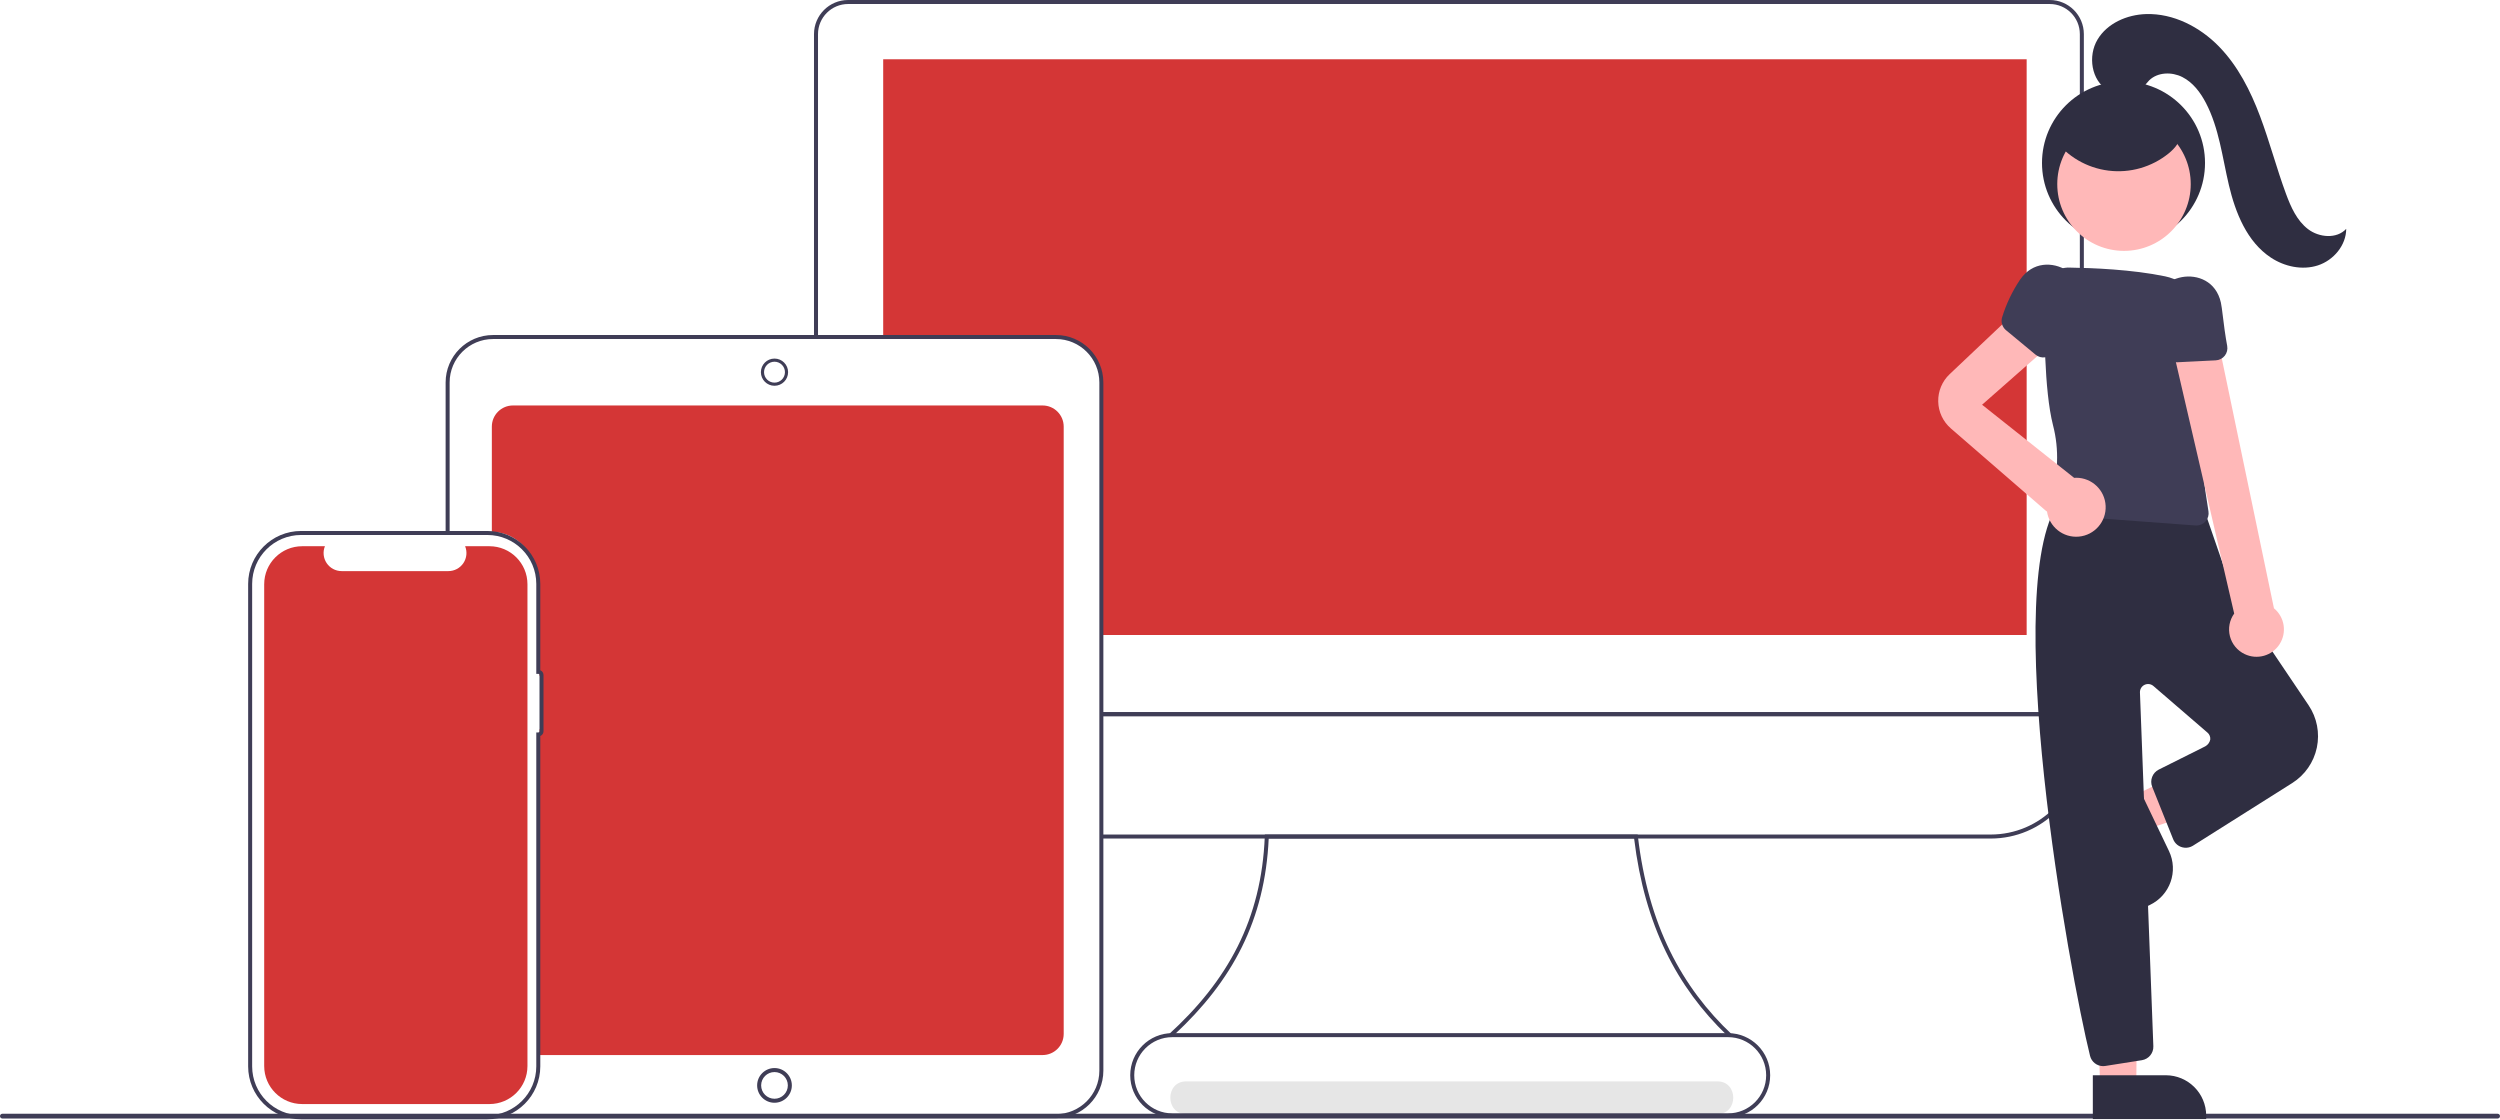
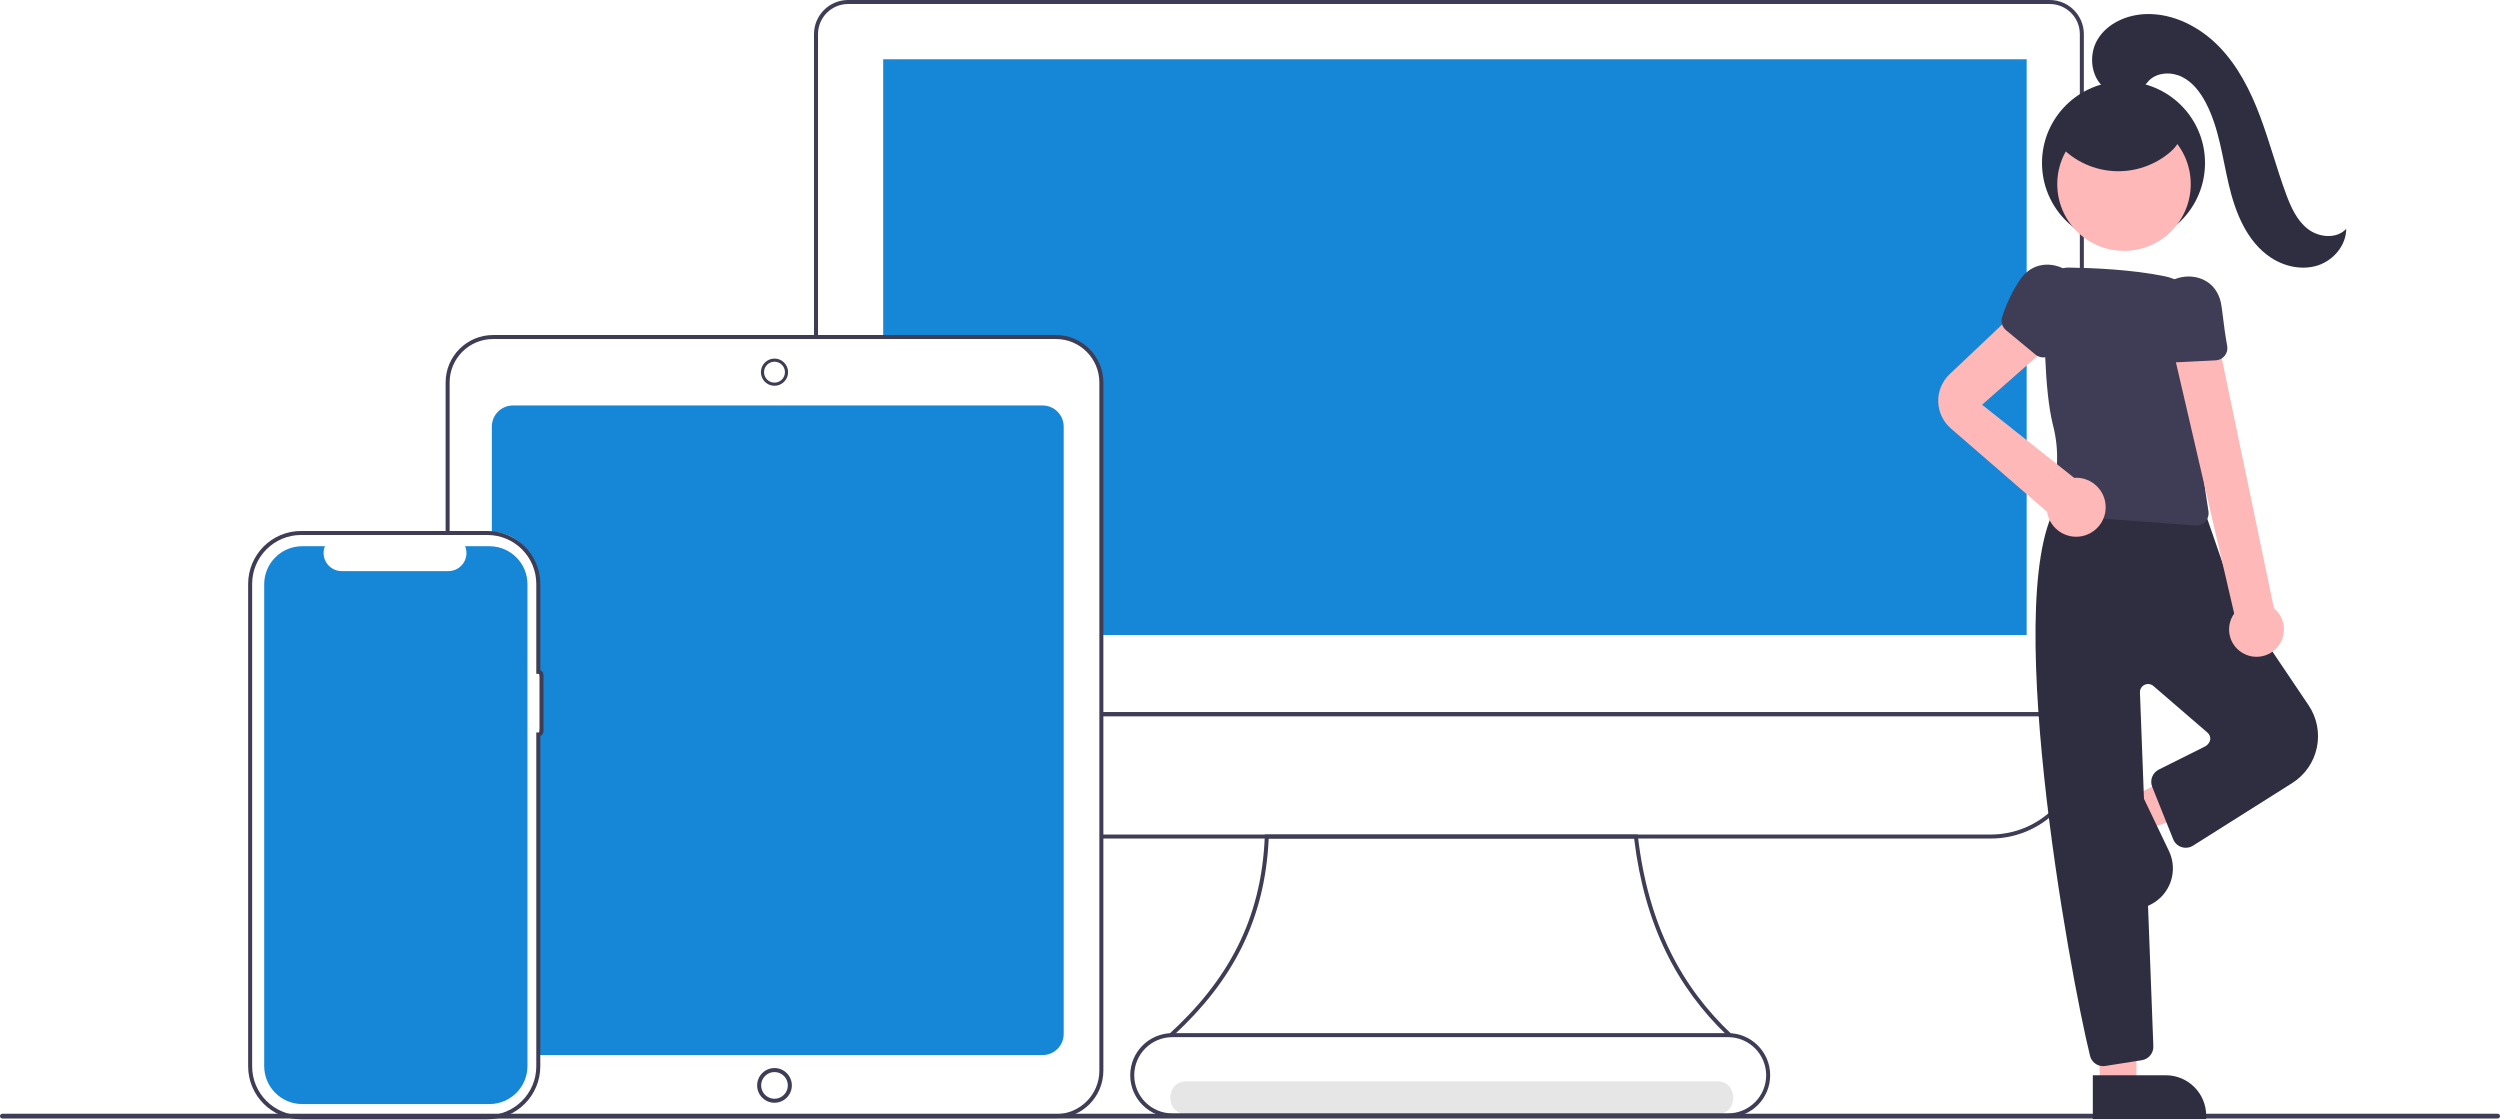
<svg xmlns="http://www.w3.org/2000/svg" data-name="Layer 1" width="920.109" height="411.952" viewBox="0 0 920.109 411.952">
  <path d="M576.472,654.024H772.063c7.721,0,7.734-12,0-12H576.472c-7.721,0-7.734,12,0,12Z" transform="translate(-139.9456 -244.0239)" fill="#e6e6e6" />
-   <path d="M523.665,393.255H328.732a7.777,7.777,0,0,0-7.767,7.767v38.725C330.688,439.976,337,448,338.529,457.741v35.107h.738a.444.444,0,0,1,.443.443v18.681a.444.444,0,0,1-.443.443h-.738V625.323c0,2.481-.025,7.007-.025,7.007H523.665a7.777,7.777,0,0,0,7.767-7.767V401.022A7.777,7.777,0,0,0,523.665,393.255Z" transform="translate(-139.9456 -244.0239)" fill="#d43636" />
-   <path d="M885.845,265.834V477.735H544.914V384.439a15.993,15.993,0,0,0-15.978-15.977H464.998V265.834Z" transform="translate(-139.9456 -244.0239)" fill="#d43636" />
+   <path d="M523.665,393.255H328.732a7.777,7.777,0,0,0-7.767,7.767v38.725C330.688,439.976,337,448,338.529,457.741v35.107h.738a.444.444,0,0,1,.443.443v18.681a.444.444,0,0,1-.443.443h-.738V625.323c0,2.481-.025,7.007-.025,7.007H523.665a7.777,7.777,0,0,0,7.767-7.767V401.022A7.777,7.777,0,0,0,523.665,393.255Z" transform="translate(-139.9456 -244.0239)" fill="#1686d6" />
+   <path d="M885.845,265.834V477.735H544.914V384.439a15.993,15.993,0,0,0-15.978-15.977H464.998V265.834Z" transform="translate(-139.9456 -244.0239)" fill="#1686d6" />
  <path d="M906.895,507.607H545.295v-1.477H905.418V256.576a11.088,11.088,0,0,0-11.075-11.075H452.084a11.088,11.088,0,0,0-11.075,11.075V367.505h-1.477V256.576a12.566,12.566,0,0,1,12.552-12.552h442.259A12.566,12.566,0,0,1,906.895,256.576Z" transform="translate(-139.9456 -244.0239)" fill="#3f3d56" />
  <path d="M872.632,552.645H545.295v-1.477H872.632A32.823,32.823,0,0,0,905.418,518.383V507.607H545.295v-1.477H906.895V518.383A34.301,34.301,0,0,1,872.632,552.645Z" transform="translate(-139.9456 -244.0239)" fill="#3f3d56" />
  <path d="M775.485,625.002c-18.248-17.522-30.252-40.384-34.111-72.356H606.885c-1.368,29.912-13.296,52.345-34.813,72.278l-2.273.079c22.199-20.118,34.427-42.716,35.641-73.125l.028-.709h137.219l.076.653c3.79,32.514,16.045,55.523,34.743,73.062Z" transform="translate(-139.9456 -244.0239)" fill="#3f3d56" />
  <path d="M528.58,655.548H321.407v-1.477H528.58a15.995,15.995,0,0,0,15.977-15.977V384.778A15.995,15.995,0,0,0,528.58,368.801H321.407a15.995,15.995,0,0,0-15.977,15.977v54.667H303.953V384.778a17.473,17.473,0,0,1,17.453-17.453H528.58a17.473,17.473,0,0,1,17.453,17.453V638.095A17.473,17.473,0,0,1,528.58,655.548Z" transform="translate(-139.9456 -244.0239)" fill="#3f3d56" />
  <path d="M424.993,386.007A5.007,5.007,0,1,1,430,381,5.012,5.012,0,0,1,424.993,386.007Zm0-8.856a3.849,3.849,0,1,0,3.849,3.849A3.854,3.854,0,0,0,424.993,377.151Z" transform="translate(-139.9456 -244.0239)" fill="#3f3d56" />
  <path d="M424.993,649.888a6.388,6.388,0,1,1,6.388-6.389A6.396,6.396,0,0,1,424.993,649.888Zm0-11.3a4.912,4.912,0,1,0,4.912,4.912A4.917,4.917,0,0,0,424.993,638.588Z" transform="translate(-139.9456 -244.0239)" fill="#3f3d56" />
  <path d="M319.326,655.976h-68.58A19.495,19.495,0,0,1,231.273,636.503V458.919a19.495,19.495,0,0,1,19.473-19.473h68.58a19.495,19.495,0,0,1,19.473,19.473v31.779a1.923,1.923,0,0,1,1.182,1.772l-0,20.678a1.923,1.923,0,0,1-1.182,1.772V636.503A19.495,19.495,0,0,1,319.326,655.976ZM250.746,440.922a18.017,18.017,0,0,0-17.997,17.996V636.503a18.017,18.017,0,0,0,17.997,17.997h68.58A18.017,18.017,0,0,0,337.323,636.503V513.592h.738a.444.444,0,0,0,.443-.443l0-20.678a.444.444,0,0,0-.443-.443h-.738V458.919a18.017,18.017,0,0,0-17.996-17.996Z" transform="translate(-139.9456 -244.0239)" fill="#3f3d56" />
-   <path d="M320.082,445.058h-8.952a6.647,6.647,0,0,1-6.154,9.158H265.687a6.647,6.647,0,0,1-6.154-9.158h-8.361a13.991,13.991,0,0,0-13.991,13.991V636.373a13.991,13.991,0,0,0,13.991,13.991h68.91a13.991,13.991,0,0,0,13.991-13.991h0V459.049A13.991,13.991,0,0,0,320.082,445.058Z" transform="translate(-139.9456 -244.0239)" fill="#d43636" />
+   <path d="M320.082,445.058h-8.952a6.647,6.647,0,0,1-6.154,9.158H265.687a6.647,6.647,0,0,1-6.154-9.158h-8.361a13.991,13.991,0,0,0-13.991,13.991V636.373a13.991,13.991,0,0,0,13.991,13.991h68.91a13.991,13.991,0,0,0,13.991-13.991h0V459.049A13.991,13.991,0,0,0,320.082,445.058Z" transform="translate(-139.9456 -244.0239)" fill="#1686d6" />
  <path d="M1059.175,655.687H140.825a.879.879,0,1,1,0-1.758h918.351a.879.879,0,1,1,0,1.758Z" transform="translate(-139.9456 -244.0239)" fill="#3f3d56" />
  <path d="M775.941,655.273H571.424a15.505,15.505,0,1,1,0-31.01H775.941a15.505,15.505,0,0,1,0,31.01ZM571.424,625.74a14.028,14.028,0,0,0,0,28.056H775.941a14.028,14.028,0,0,0,0-28.056Z" transform="translate(-139.9456 -244.0239)" fill="#3f3d56" />
  <polygon points="784.495 293.196 790.223 305.172 839.14 288.778 830.686 271.103 784.495 293.196" fill="#ffb8b8" />
  <path d="M907.504,547.254h41.721a0,0,0,0,1,0,0v16.119a0,0,0,0,1,0,0H922.391a14.887,14.887,0,0,1-14.887-14.887v-1.233A0,0,0,0,1,907.504,547.254Z" transform="translate(688.0305 1388.396) rotate(-115.5616)" fill="#2f2e41" />
  <polygon points="772.964 400.141 786.231 399.693 786.789 348.049 771.237 348.967 772.964 400.141" fill="#ffb8b8" />
  <path d="M910.199,639.762h41.721a0,0,0,0,1,0,0v16.119a0,0,0,0,1,0,0H925.085a14.887,14.887,0,0,1-14.887-14.887v-1.233A0,0,0,0,1,910.199,639.762Z" transform="translate(1722.172 1051.619) rotate(180)" fill="#2f2e41" />
  <path d="M914.001,636.407a4.974,4.974,0,0,1-4.83-3.786c-7.268-29.201-34.311-176.333-10.397-205.23l.208-.252.316-.08c1.679-.425,33.325-10.223,51.894,5.071l.217.179,10.334,29.915,27.859,41.355a20.403,20.403,0,0,1-6.033,28.654l-36.582,23.085a5.009,5.009,0,0,1-5.753-.405,5.061,5.061,0,0,1-1.5-2.092l-7.688-19.22a5.03,5.03,0,0,1,2.406-6.329l17.139-8.57a3.674,3.674,0,0,0,1.83-2.504,2.959,2.959,0,0,0-1.029-2.543l-19.896-17.151a3,3,0,0,0-4.957,2.385l4.932,130.203a5.002,5.002,0,0,1-4.217,5.128L914.8,636.343A5.049,5.049,0,0,1,914.001,636.407Z" transform="translate(-139.9456 -244.0239)" fill="#2f2e41" />
  <path d="M948.322,437.437q-.169,0-.34-.013l-49.616-3.675a4.493,4.493,0,0,1-3.914-5.97A47.092,47.092,0,0,0,895.528,400.46c-3.232-12.742-3.308-36.433-3.066-49.421a8.753,8.753,0,0,1,8.281-8.522l0-.018,1,.012c8.083.113,22.916.69,35.053,3.215a18.389,18.389,0,0,1,14.659,17.7c.275,12.058.315,28.379-1.053,37.657-1.154,7.827.978,22.858,2.352,31.122a4.498,4.498,0,0,1-4.433,5.231Z" transform="translate(-139.9456 -244.0239)" fill="#3f3d56" />
  <path d="M966.035,484.734a10.025,10.025,0,0,1-3.811-14.892L939.308,371.024H956.633l20.224,96.871a10.079,10.079,0,0,1-10.823,16.84Z" transform="translate(-139.9456 -244.0239)" fill="#ffb8b8" />
  <path d="M857.504,381.729l27.435-25.952,10.336,14.47L869.436,392.985,903.323,419.896c.245-.017.489-.037.738-.037a10.853,10.853,0,1,1-10.746,12.296l-.107.107-35.269-30.567A13.471,13.471,0,0,1,857.504,381.729Z" transform="translate(-139.9456 -244.0239)" fill="#ffb8b8" />
  <path d="M941.134,377.356a4.47,4.47,0,0,1-4.052-2.554,52.813,52.813,0,0,1-4.468-14.57c-1.19-8.244,4.542-13.148,10.372-14.217,5.671-1.04,12.578,1.454,14.343,9.383a20.451,20.451,0,0,1,.342,2.032c.707,6.011,1.372,10.686,1.977,13.896a4.495,4.495,0,0,1-4.198,5.32l-14.086.704Q941.248,377.356,941.134,377.356Z" transform="translate(-139.9456 -244.0239)" fill="#3f3d56" />
  <circle cx="781.544" cy="59.981" r="30" fill="#2f2e41" />
  <circle cx="781.725" cy="67.769" r="24.561" fill="#ffb8b8" />
  <path d="M878.078,365.403a4.47,4.47,0,0,1-1.262-4.621,52.813,52.813,0,0,1,6.551-13.76c4.693-6.882,12.232-6.624,17.252-3.473,4.883,3.065,8.29,9.57,4.235,16.608a20.453,20.453,0,0,1-1.121,1.729c-3.54,4.909-6.208,8.805-7.931,11.58a4.495,4.495,0,0,1-6.69,1.086l-10.86-8.998Q878.162,365.48,878.078,365.403Z" transform="translate(-139.9456 -244.0239)" fill="#3f3d56" />
  <path d="M915.662,277.213c-6.037-3.602-7.344-12.572-3.747-18.612s10.865-9.191,17.891-9.398c10.037-.297,19.73,4.701,26.756,11.875s11.662,16.357,15.194,25.757,6.068,19.148,9.55,28.567c1.786,4.833,3.986,9.796,8.073,12.934s10.583,3.705,14.076-.083c-.013,6.061-4.66,11.571-10.423,13.447s-12.283.459-17.335-2.889c-8.765-5.808-12.997-16.411-15.416-26.644s-3.61-20.955-8.474-30.278c-2.015-3.863-4.776-7.532-8.661-9.503s-9.061-1.841-12.187,1.194c-1.448,1.406-2.385,3.323-4.028,4.495a8.047,8.047,0,0,1-7.036.733,23.801,23.801,0,0,1-6.362-3.59" transform="translate(-139.9456 -244.0239)" fill="#2f2e41" />
  <path d="M896.02,295.198a29.383,29.383,0,0,0,42.121,5.258c2.385-1.94,4.6-4.614,4.45-7.685-.153-3.145-2.724-5.616-5.349-7.355a34.484,34.484,0,0,0-23.404-5.378c-4.675.628-9.364,2.332-12.675,5.692s-4.96,8.586-3.253,12.983" transform="translate(-139.9456 -244.0239)" fill="#2f2e41" />
</svg>
